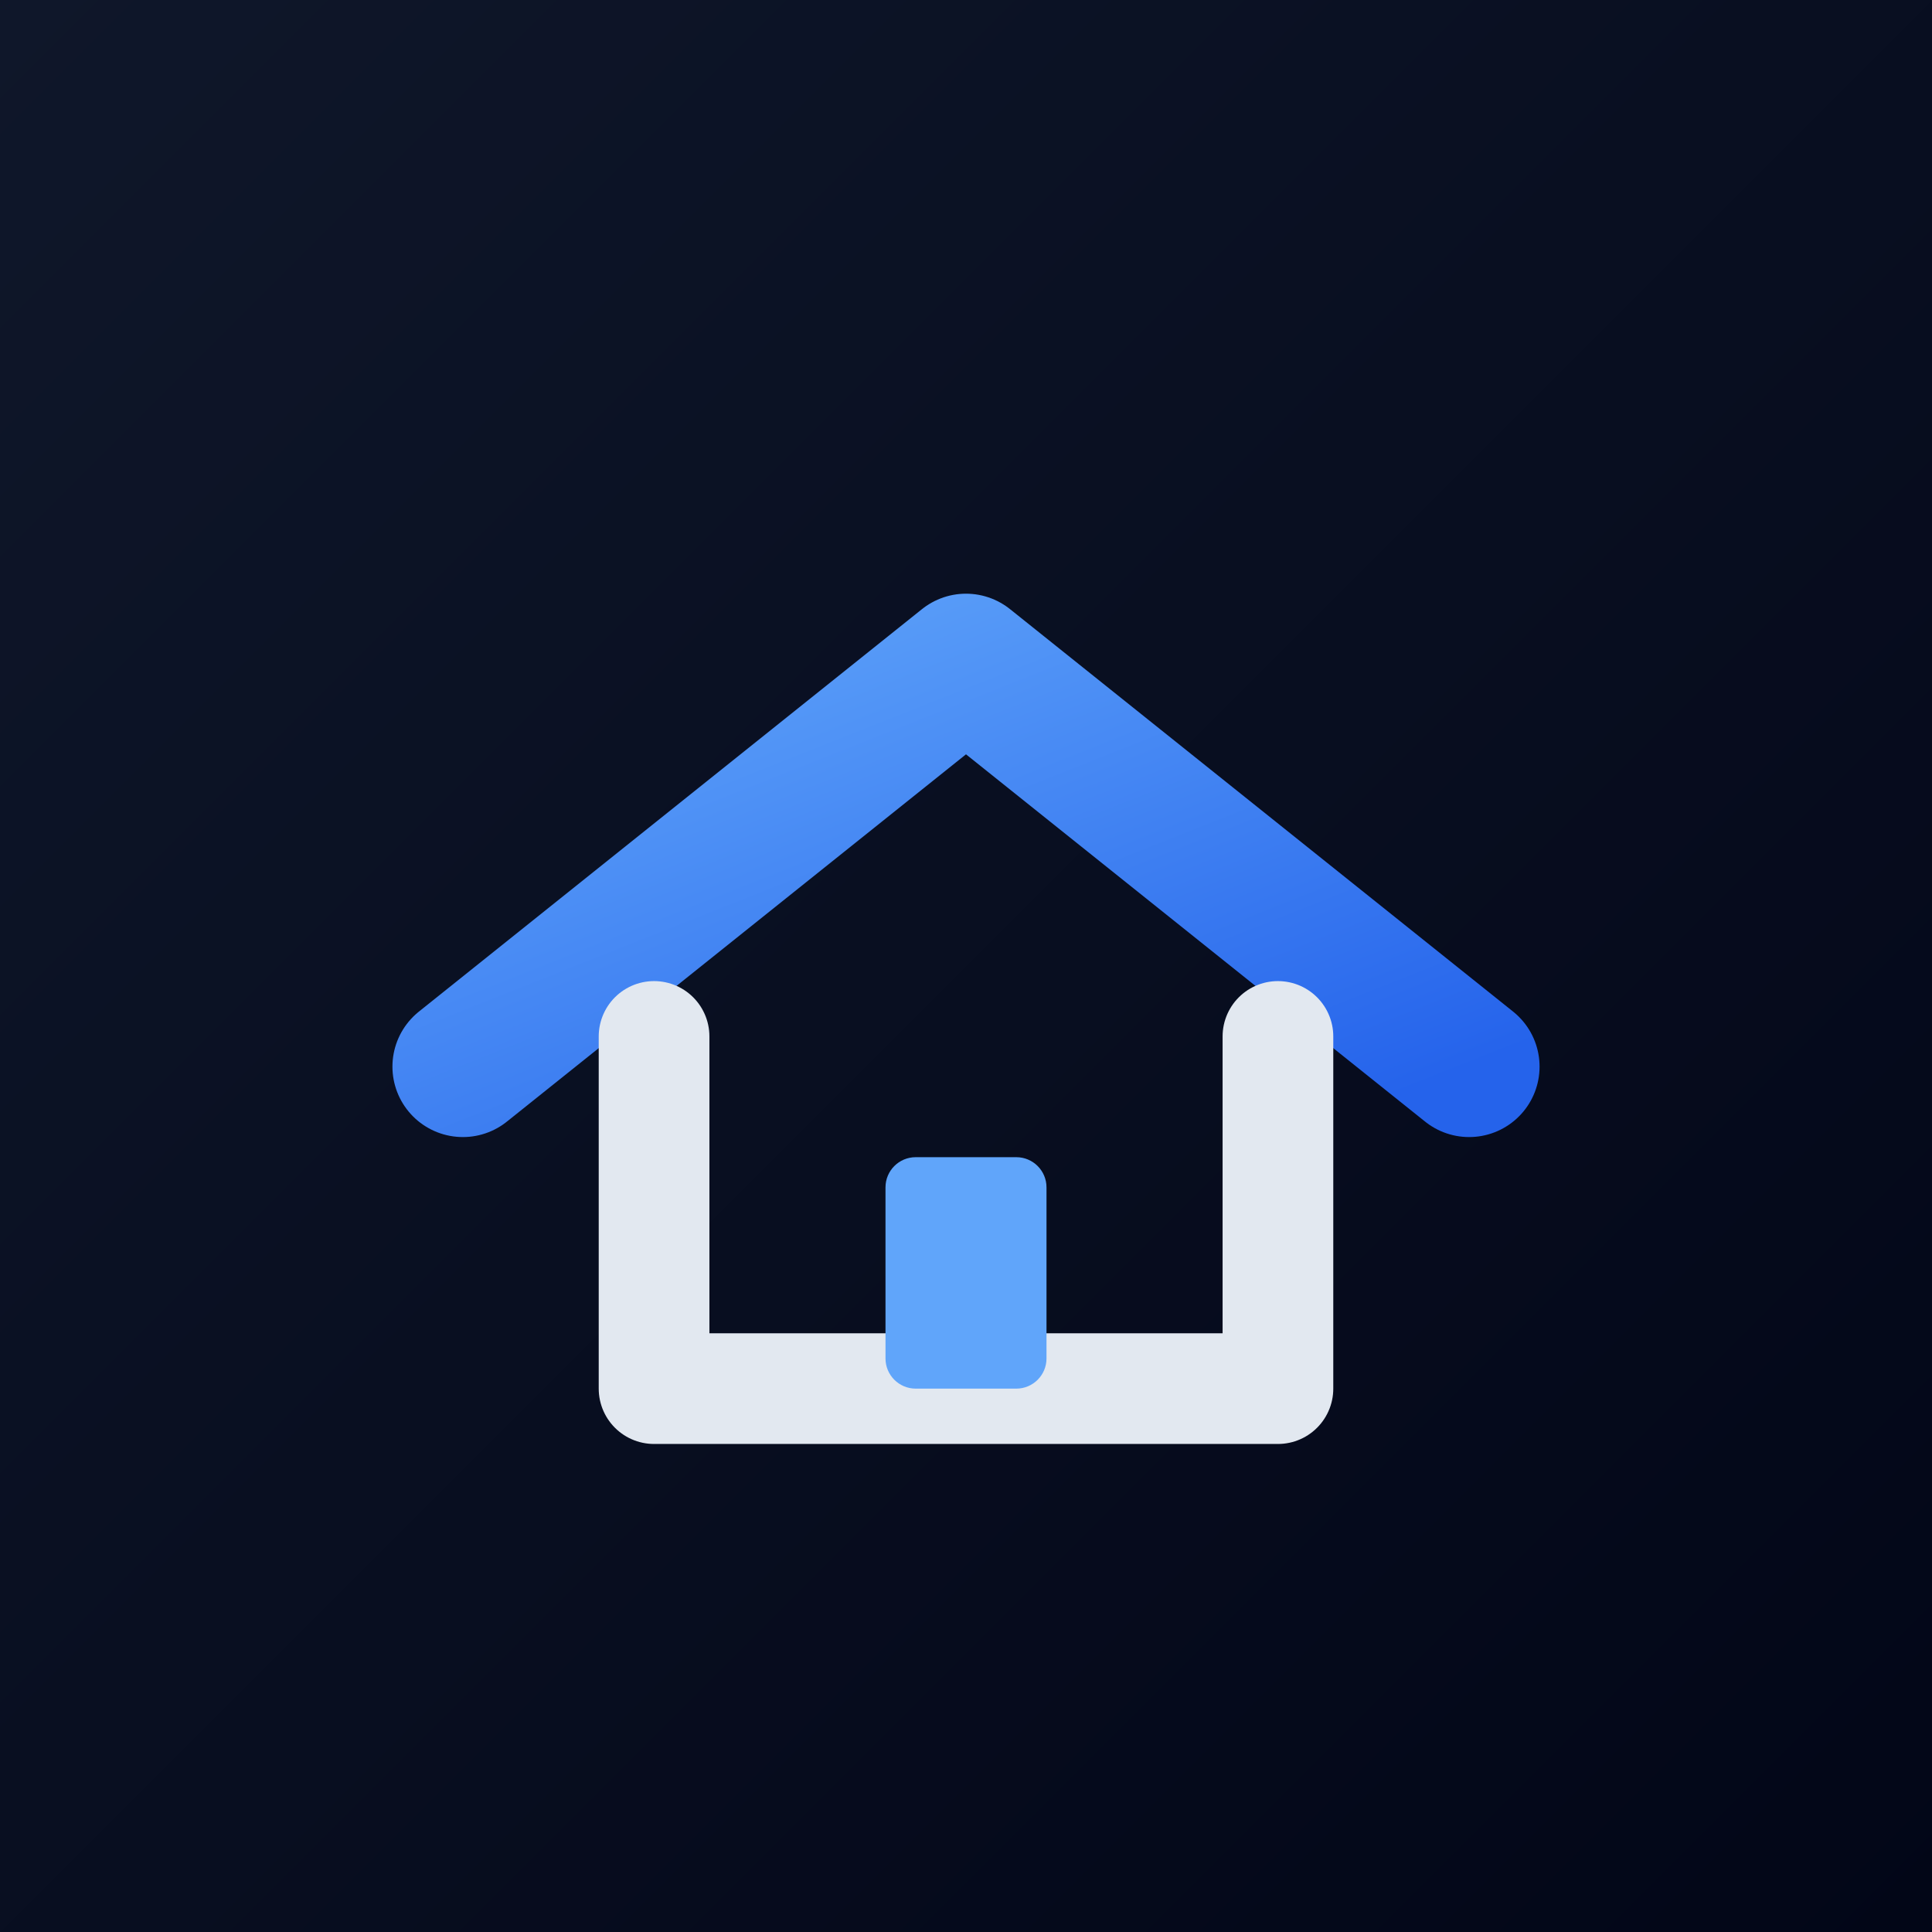
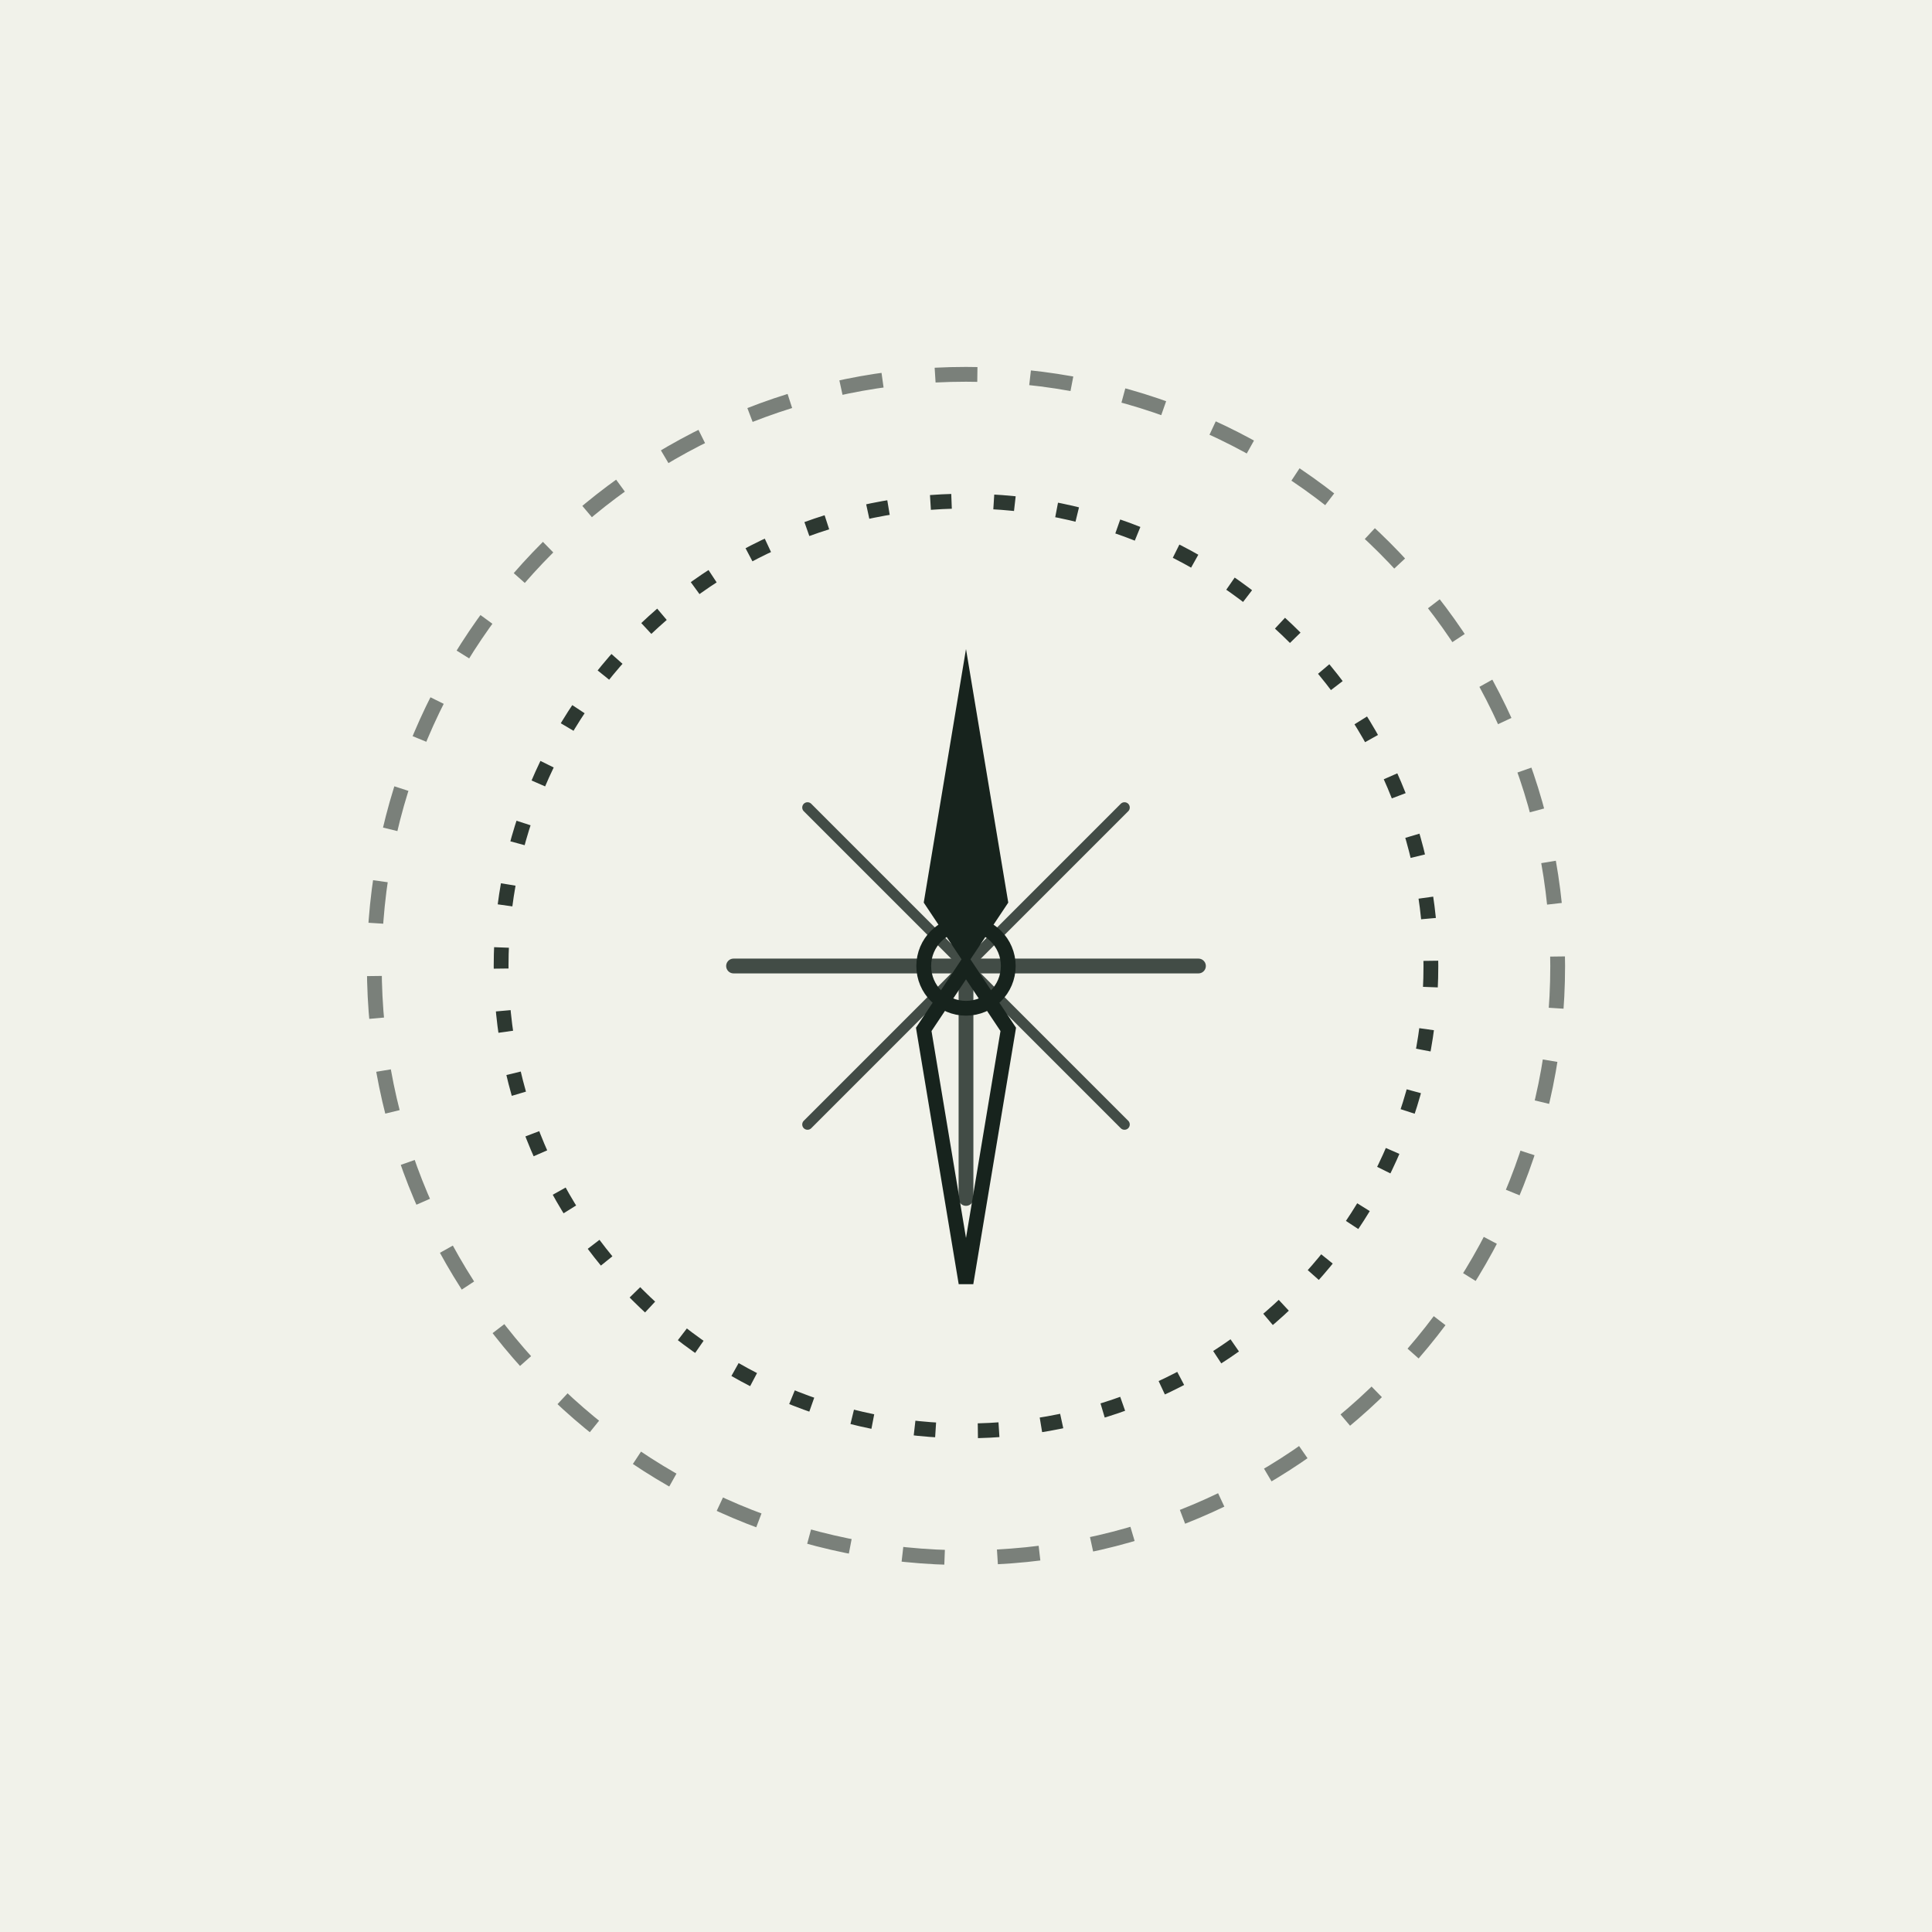
- <svg xmlns="http://www.w3.org/2000/svg" viewBox="0 0 192 192" width="192" height="192" role="img" aria-label="RoofPro CRM">
-   <defs>
-     <linearGradient id="bgm192" x1="0" y1="0" x2="1" y2="1">
-       <stop offset="0" stop-color="#0f172a" />
-       <stop offset="1" stop-color="#020617" />
-     </linearGradient>
-     <linearGradient id="roofm192" x1="0" y1="0" x2="1" y2="1">
-       <stop offset="0" stop-color="#60a5fa" />
-       <stop offset="1" stop-color="#2563eb" />
-     </linearGradient>
-   </defs>
-   <rect width="192" height="192" fill="url(#bgm192)" />
-   <path d="M46 106 L96 66 L146 106" fill="none" stroke="url(#roofm192)" stroke-width="14" stroke-linecap="round" stroke-linejoin="round" />
-   <path d="M65 103 V138 H127 V103" fill="none" stroke="#e2e8f0" stroke-width="11" stroke-linecap="round" stroke-linejoin="round" />
-   <rect x="88" y="115" width="16" height="23" rx="3" fill="#60a5fa" />
+ <svg xmlns="http://www.w3.org/2000/svg" viewBox="0 0 192 192" width="192" height="192" role="img" aria-label="AUCTUM">
+   <rect width="192" height="192" fill="#F1F2EA" />
+   <g transform="translate(96,96) scale(1.05) translate(-60,-60)" fill="none" stroke="#17231D" stroke-width="1.4">
+     <circle cx="60" cy="60" r="56" stroke-dasharray="4 5" opacity=".55" />
+     <circle cx="60" cy="60" r="44" stroke-dasharray="2 4" opacity=".9" />
+     <g stroke-linecap="round" opacity=".8">
+       <line x1="60" y1="38" x2="60" y2="82" />
+       <line x1="38" y1="60" x2="82" y2="60" />
+       <line x1="45" y1="45" x2="75" y2="75" stroke-width="1" />
+       <line x1="75" y1="45" x2="45" y2="75" stroke-width="1" />
+     </g>
+     <path d="M60 30 L64 54 L60 60 L56 54 Z" fill="#17231D" stroke="none" />
+     <path d="M60 90 L56 66 L60 60 L64 66 Z" stroke="#17231D" fill="none" />
+     <circle cx="60" cy="60" r="4" />
+   </g>
</svg>
